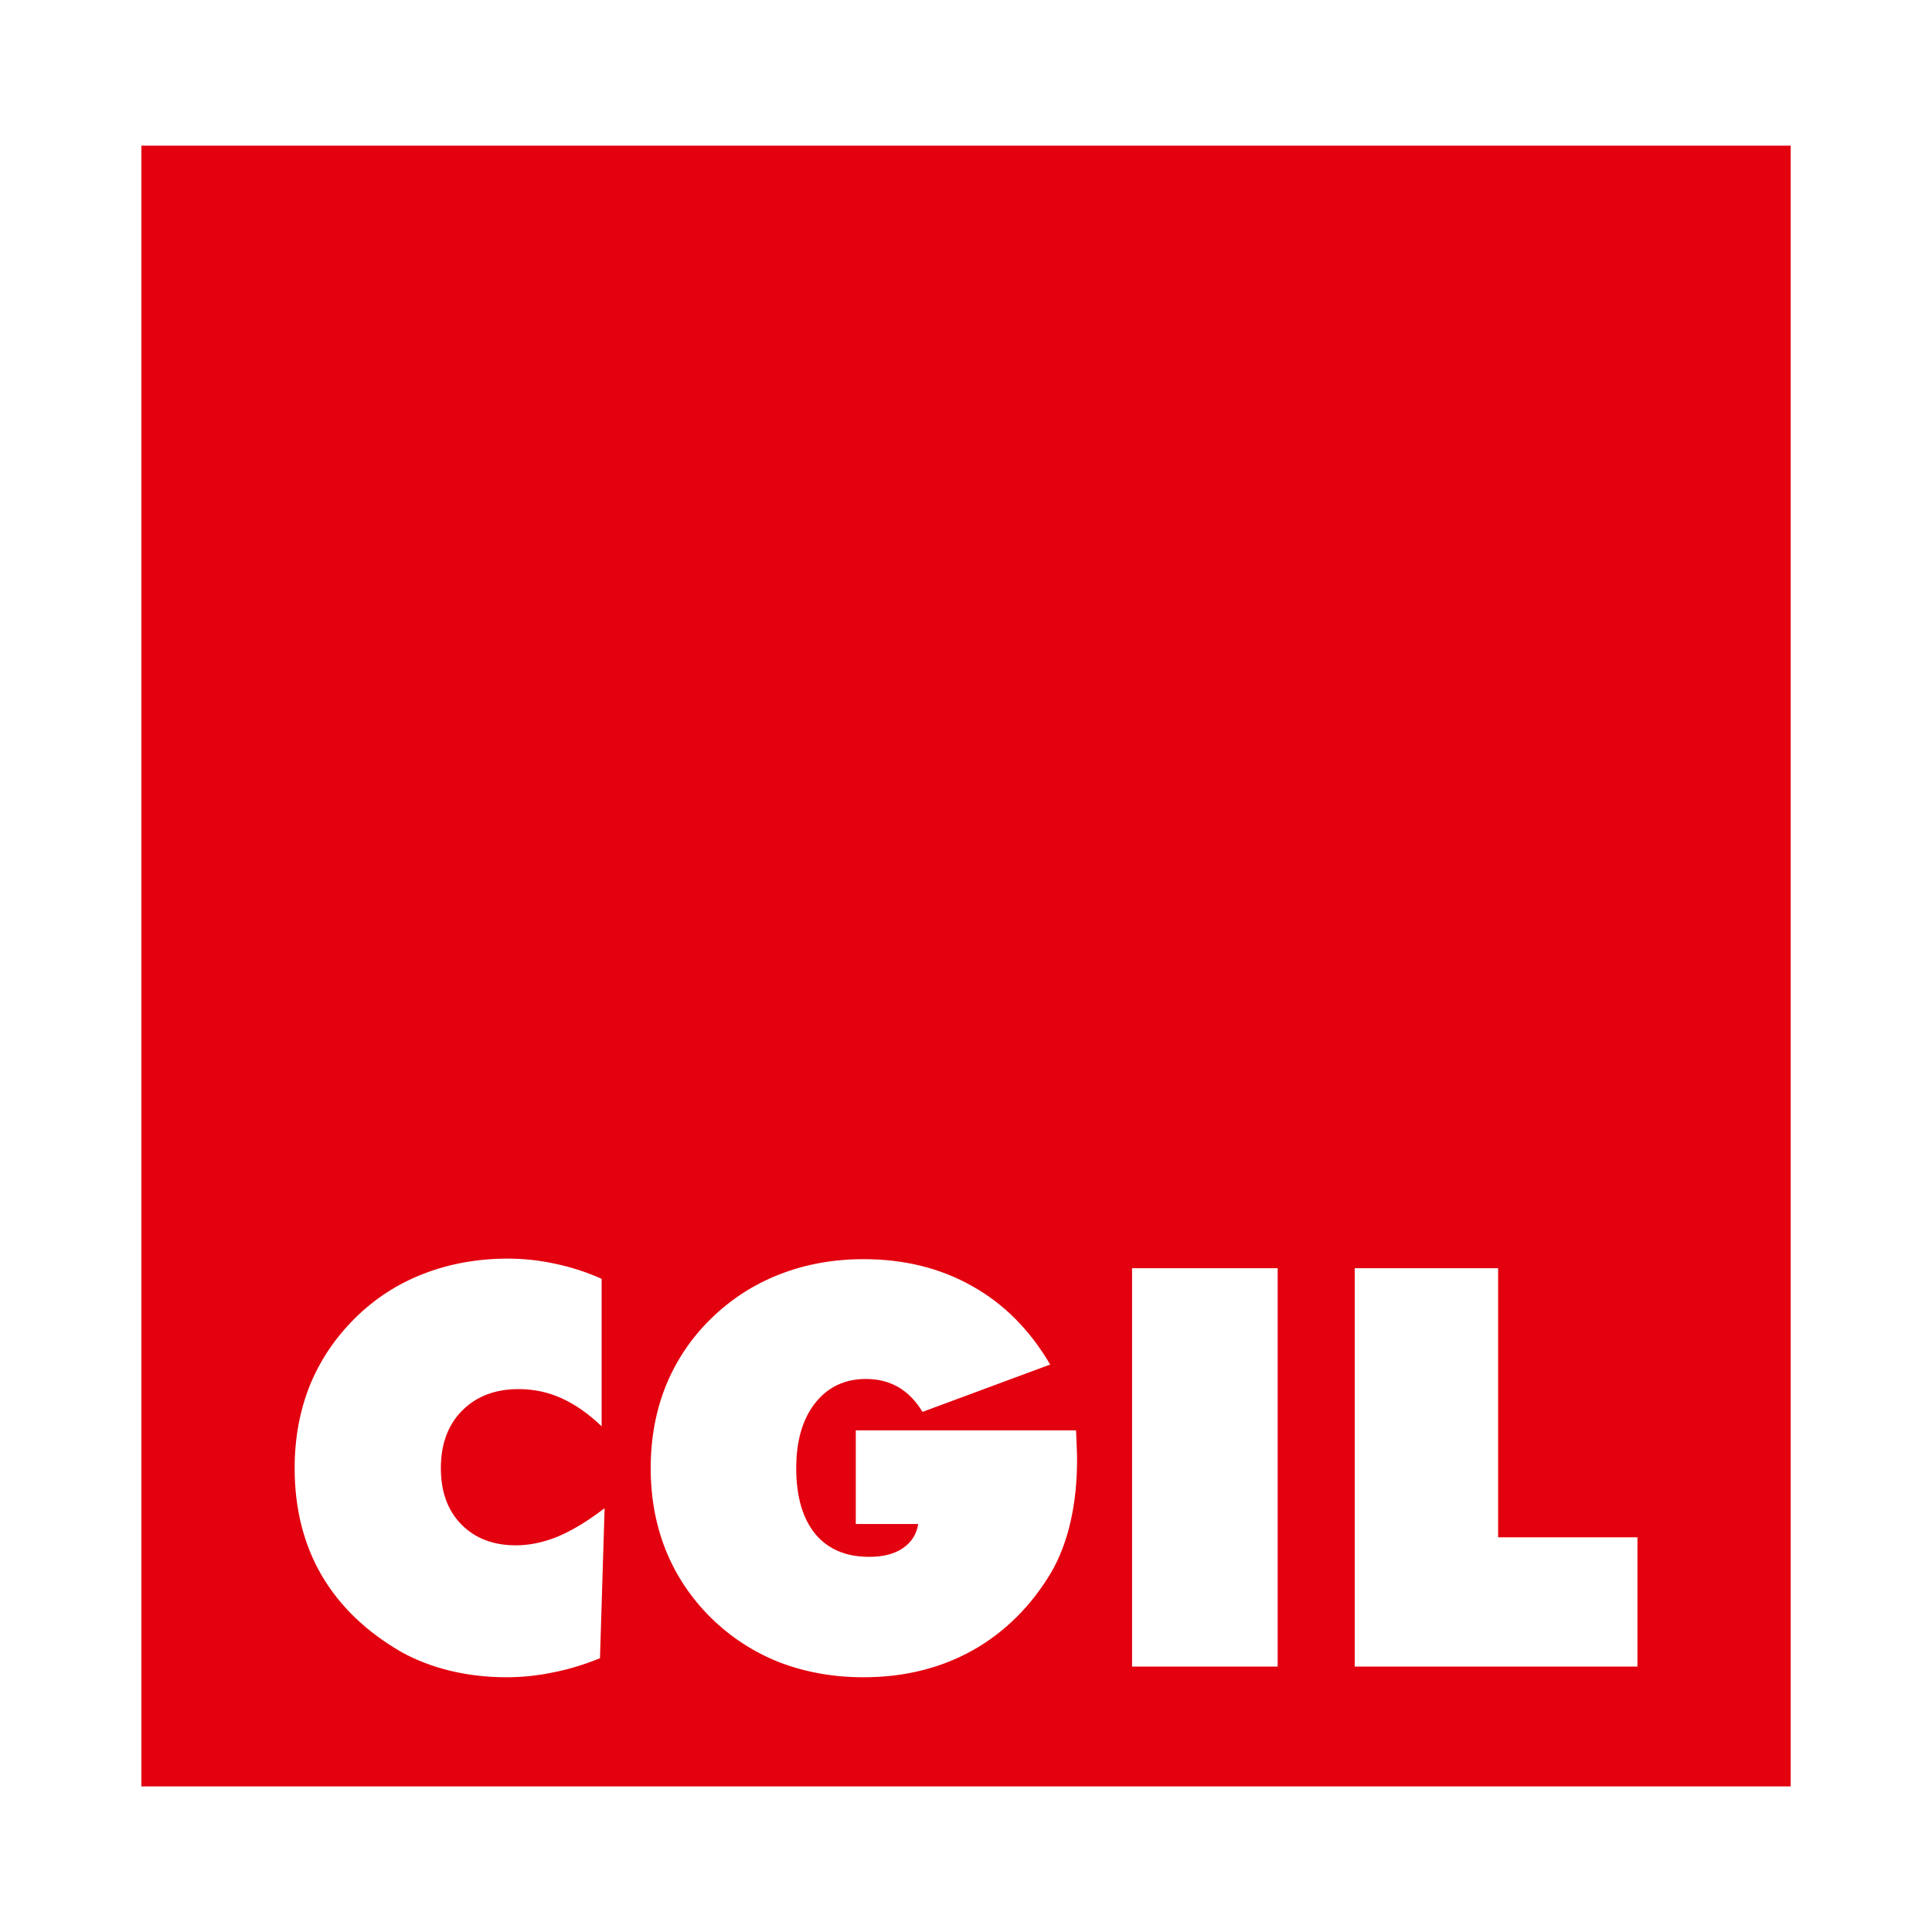
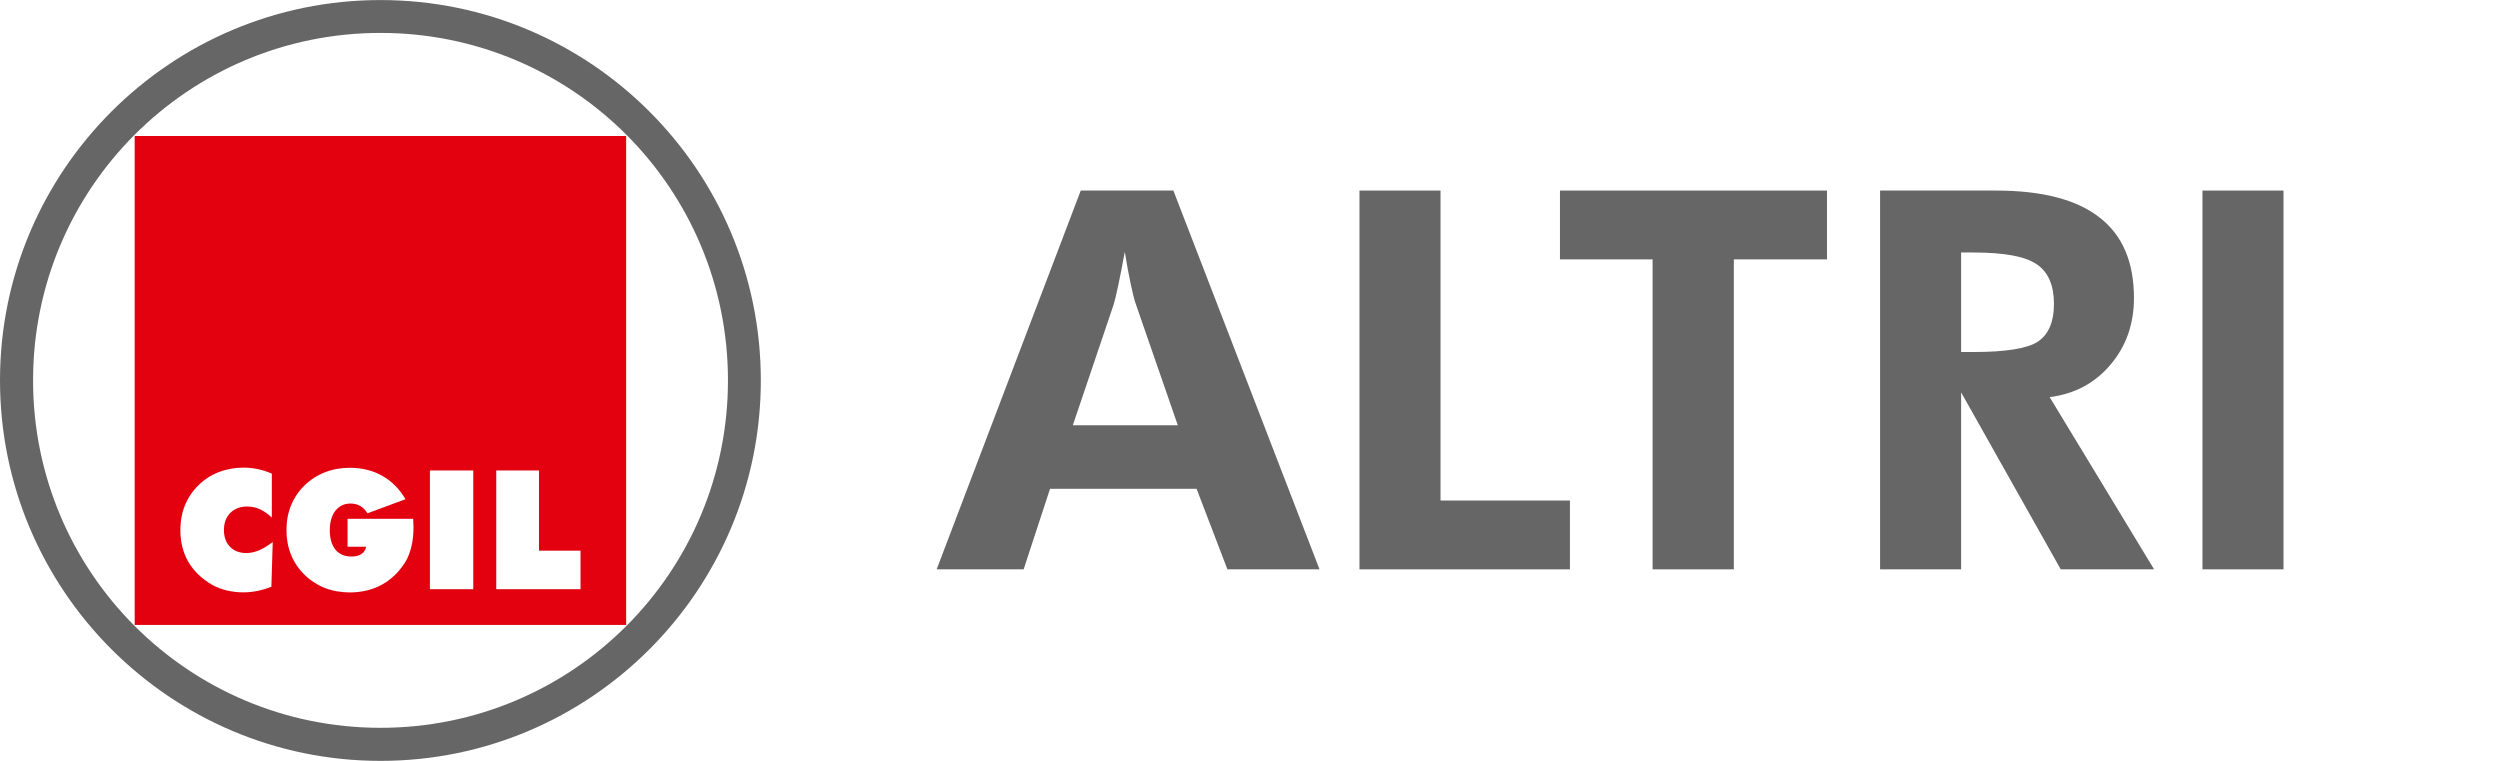
- <svg xmlns="http://www.w3.org/2000/svg" width="28" height="28" viewBox="0 0 7.408 7.408" version="1.1" id="svg8">
+ <svg xmlns="http://www.w3.org/2000/svg" width="92" height="28" viewBox="0 0 24.342 7.408" version="1.1" id="svg8">
  <defs id="defs2" />
  <g id="layer1" transform="translate(0,-289.5917)">
-     <path style="opacity:1;fill:#e3010f;fill-opacity:1;stroke:none;stroke-width:1.002;stroke-linecap:round;stroke-linejoin:round;stroke-miterlimit:4;stroke-dasharray:none;stroke-opacity:1" d="M 2.049 2.111 L 2.049 25.889 L 25.951 25.889 L 25.951 2.111 L 2.049 2.111 z M 7.361 18.24 C 7.595 18.24 7.827 18.266 8.053 18.316 C 8.281 18.364 8.503 18.436 8.719 18.533 L 8.719 20.67 C 8.529 20.488 8.336 20.353 8.139 20.264 C 7.941 20.174 7.734 20.131 7.516 20.131 C 7.176 20.131 6.903 20.235 6.695 20.445 C 6.49 20.653 6.389 20.93 6.389 21.277 C 6.389 21.617 6.486 21.887 6.684 22.09 C 6.881 22.292 7.145 22.395 7.477 22.395 C 7.676 22.395 7.879 22.352 8.084 22.268 C 8.292 22.181 8.517 22.044 8.762 21.857 L 8.695 24.031 C 8.469 24.123 8.244 24.192 8.018 24.236 C 7.791 24.284 7.564 24.307 7.338 24.307 C 7.057 24.307 6.786 24.276 6.525 24.213 C 6.265 24.15 6.031 24.059 5.82 23.943 C 5.31 23.649 4.923 23.278 4.66 22.828 C 4.4 22.379 4.27 21.861 4.27 21.277 C 4.27 20.846 4.343 20.446 4.49 20.078 C 4.64 19.71 4.859 19.387 5.143 19.105 C 5.429 18.822 5.759 18.606 6.135 18.461 C 6.513 18.314 6.922 18.24 7.361 18.24 z M 12.514 18.248 C 13.105 18.248 13.63 18.378 14.09 18.639 C 14.55 18.896 14.927 19.276 15.219 19.775 L 13.369 20.461 C 13.272 20.301 13.154 20.18 13.018 20.102 C 12.881 20.023 12.725 19.984 12.549 19.984 C 12.241 19.984 11.995 20.102 11.811 20.336 C 11.629 20.57 11.539 20.883 11.539 21.277 C 11.539 21.685 11.63 22.002 11.814 22.229 C 11.999 22.452 12.259 22.562 12.596 22.562 C 12.796 22.562 12.958 22.522 13.082 22.438 C 13.208 22.353 13.283 22.236 13.307 22.086 L 12.402 22.086 L 12.402 20.729 L 15.594 20.729 C 15.599 20.847 15.603 20.936 15.605 20.994 C 15.608 21.052 15.609 21.104 15.609 21.148 C 15.609 21.48 15.577 21.781 15.514 22.055 C 15.451 22.328 15.359 22.571 15.238 22.781 C 14.944 23.276 14.563 23.653 14.098 23.916 C 13.632 24.176 13.105 24.307 12.514 24.307 C 12.077 24.307 11.671 24.234 11.295 24.09 C 10.922 23.943 10.59 23.727 10.301 23.443 C 10.014 23.159 9.798 22.834 9.65 22.469 C 9.503 22.103 9.43 21.706 9.43 21.277 C 9.43 20.846 9.503 20.448 9.65 20.082 C 9.8 19.714 10.017 19.392 10.301 19.113 C 10.587 18.832 10.919 18.616 11.295 18.469 C 11.671 18.322 12.077 18.248 12.514 18.248 z M 16.406 18.379 L 18.516 18.379 L 18.516 24.152 L 16.406 24.152 L 16.406 18.379 z M 19.633 18.379 L 21.711 18.379 L 21.711 22.279 L 23.73 22.279 L 23.73 24.152 L 19.633 24.152 L 19.633 18.379 z " transform="matrix(0.2645833,0,0,0.2645833,0,289.5917)" id="rect842" />
-     <g aria-label="UVL" transform="rotate(15)" style="font-style:normal;font-weight:normal;font-size:2.617px;line-height:1.25;font-family:sans-serif;letter-spacing:0px;word-spacing:0px;fill:#000000;fill-opacity:1;stroke:none;stroke-width:0.123" id="text846" />
+     <g aria-label="ALTRI" style="font-style:normal;font-weight:normal;font-size:5.16px;line-height:1.25;font-family:sans-serif;letter-spacing:0px;word-spacing:0px;fill:#666666;fill-opacity:1;stroke:none;stroke-width:0.322" id="text902">
+       <path d="m 11.468,293.732 -0.413,-1.192 q -0.018,-0.053 -0.045,-0.181 -0.028,-0.128 -0.058,-0.315 -0.033,0.179 -0.063,0.322 -0.03,0.141 -0.045,0.189 l -0.398,1.177 z m -2.348,1.403 1.403,-3.688 h 0.902 l 1.423,3.688 h -0.897 l -0.3,-0.784 H 10.224 l -0.257,0.784 z" style="font-style:normal;font-variant:normal;font-weight:normal;font-stretch:normal;font-family:'Futura Hv BT';-inkscape-font-specification:'Futura Hv BT';fill:#666666;stroke-width:0.322" id="path1143" />
+       <path d="m 13.237,295.135 v -3.688 h 0.789 v 3.018 h 1.26 v 0.67 z" style="font-style:normal;font-variant:normal;font-weight:normal;font-stretch:normal;font-family:'Futura Hv BT';-inkscape-font-specification:'Futura Hv BT';fill:#666666;stroke-width:0.322" id="path1145" />
+       <path d="m 16.882,292.117 v 3.018 H 16.091 v -3.018 h -0.902 v -0.67 h 2.6 v 0.67 z" style="font-style:normal;font-variant:normal;font-weight:normal;font-stretch:normal;font-family:'Futura Hv BT';-inkscape-font-specification:'Futura Hv BT';fill:#666666;stroke-width:0.322" id="path1147" />
+       <path d="m 20.974,295.135 h -0.909 l -0.97,-1.723 v 1.723 h -0.789 v -3.688 h 1.129 q 0.673,0 1.008,0.262 0.335,0.259 0.335,0.784 0,0.38 -0.229,0.65 -0.229,0.27 -0.592,0.315 z m -1.879,-2.116 h 0.118 q 0.479,0 0.632,-0.103 0.154,-0.106 0.154,-0.365 0,-0.272 -0.166,-0.385 -0.164,-0.116 -0.62,-0.116 h -0.118 z" style="font-style:normal;font-variant:normal;font-weight:normal;font-stretch:normal;font-family:'Futura Hv BT';-inkscape-font-specification:'Futura Hv BT';fill:#666666;stroke-width:0.322" id="path1149" />
+       <path d="m 21.445,295.135 v -3.688 h 0.789 v 3.688 z" style="font-style:normal;font-variant:normal;font-weight:normal;font-stretch:normal;font-family:'Futura Hv BT';-inkscape-font-specification:'Futura Hv BT';fill:#666666;stroke-width:0.322" id="path1151" />
+     </g>
+     <path style="color:#000000;font-style:normal;font-variant:normal;font-weight:normal;font-stretch:normal;font-size:medium;line-height:normal;font-family:sans-serif;font-variant-ligatures:normal;font-variant-position:normal;font-variant-caps:normal;font-variant-numeric:normal;font-variant-alternates:normal;font-feature-settings:normal;text-indent:0;text-align:start;text-decoration:none;text-decoration-line:none;text-decoration-style:solid;text-decoration-color:#000000;letter-spacing:normal;word-spacing:normal;text-transform:none;writing-mode:lr-tb;direction:ltr;text-orientation:mixed;dominant-baseline:auto;baseline-shift:baseline;text-anchor:start;white-space:normal;shape-padding:0;clip-rule:nonzero;display:inline;overflow:visible;visibility:visible;opacity:1;isolation:auto;mix-blend-mode:normal;color-interpolation:sRGB;color-interpolation-filters:linearRGB;solid-color:#000000;solid-opacity:1;vector-effect:none;fill:#666666;fill-opacity:1;fill-rule:nonzero;stroke:none;stroke-width:0.321;stroke-linecap:butt;stroke-linejoin:miter;stroke-miterlimit:4;stroke-dasharray:none;stroke-dashoffset:0;stroke-opacity:1;color-rendering:auto;image-rendering:auto;shape-rendering:auto;text-rendering:auto;enable-background:accumulate" d="M 3.705,289.592 C 1.661,289.592 -3.0569724e-6,291.251 0,293.295 2.7108947e-6,295.339 1.661,297 3.705,297 c 2.044,0 3.703,-1.661 3.703,-3.705 3.1e-6,-2.044 -1.659,-3.703 -3.703,-3.703 z m 0,0.32 c 1.87,0 3.383,1.513 3.383,3.383 -2.5e-6,1.87 -1.513,3.383 -3.383,3.383 -1.87,0 -3.383,-1.513 -3.383,-3.383 -2.79e-6,-1.87 1.513,-3.383 3.383,-3.383 z" id="path904" />
+     <g transform="matrix(0.7566865,0,0,0.7566865,0.9012738,71.36282)" id="layer1-0">
+       <path id="rect842-6" transform="matrix(0.2645833,0,0,0.2645833,0,289.5917)" d="M 2.049,2.111 V 25.889 H 25.951 V 2.111 Z m 5.312,16.129 c 0.234,0 0.465,0.026 0.691,0.076 0.229,0.047 0.45,0.12 0.666,0.217 V 20.67 C 8.529,20.488 8.336,20.353 8.139,20.264 7.941,20.174 7.734,20.131 7.516,20.131 c -0.339,0 -0.613,0.104 -0.82,0.314 -0.205,0.208 -0.307,0.485 -0.307,0.832 0,0.339 0.098,0.61 0.295,0.812 0.197,0.202 0.462,0.305 0.793,0.305 0.2,0 0.402,-0.043 0.607,-0.127 0.208,-0.087 0.433,-0.223 0.678,-0.41 l -0.066,2.174 c -0.226,0.092 -0.452,0.16 -0.678,0.205 -0.226,0.047 -0.454,0.07 -0.68,0.07 -0.281,0 -0.552,-0.031 -0.812,-0.094 -0.26,-0.063 -0.495,-0.154 -0.705,-0.27 -0.51,-0.294 -0.897,-0.666 -1.16,-1.115 -0.26,-0.45 -0.391,-0.967 -0.391,-1.551 0,-0.431 0.073,-0.831 0.221,-1.199 0.15,-0.368 0.368,-0.691 0.652,-0.973 0.287,-0.284 0.616,-0.5 0.992,-0.645 0.379,-0.147 0.787,-0.221 1.227,-0.221 z m 5.152,0.008 c 0.592,0 1.116,0.13 1.576,0.391 0.46,0.258 0.837,0.637 1.129,1.137 l -1.85,0.686 c -0.097,-0.16 -0.215,-0.28 -0.352,-0.359 -0.137,-0.079 -0.293,-0.117 -0.469,-0.117 -0.308,0 -0.554,0.118 -0.738,0.352 -0.181,0.234 -0.271,0.547 -0.271,0.941 1e-6,0.408 0.091,0.725 0.275,0.951 0.184,0.223 0.445,0.334 0.781,0.334 0.2,0 0.363,-0.041 0.486,-0.125 0.126,-0.084 0.201,-0.202 0.225,-0.352 h -0.904 v -1.357 h 3.191 c 0.005,0.118 0.009,0.208 0.012,0.266 0.003,0.058 0.004,0.11 0.004,0.154 0,0.331 -0.033,0.633 -0.096,0.906 -0.063,0.273 -0.154,0.516 -0.275,0.727 -0.294,0.494 -0.675,0.872 -1.141,1.135 -0.465,0.26 -0.992,0.391 -1.584,0.391 -0.436,0 -0.843,-0.072 -1.219,-0.217 C 10.922,23.943 10.59,23.727 10.301,23.443 10.014,23.159 9.798,22.834 9.65,22.469 9.503,22.103 9.43,21.706 9.43,21.277 c 0,-0.431 0.073,-0.83 0.221,-1.195 0.15,-0.368 0.366,-0.69 0.65,-0.969 0.287,-0.281 0.618,-0.497 0.994,-0.645 0.376,-0.147 0.782,-0.221 1.219,-0.221 z m 3.893,0.131 h 2.109 v 5.773 H 16.406 Z m 3.227,0 h 2.078 v 3.9 h 2.02 v 1.873 h -4.098 z" style="opacity:1;fill:#e3010f;fill-opacity:1;stroke:none;stroke-width:1.002;stroke-linecap:round;stroke-linejoin:round;stroke-miterlimit:4;stroke-dasharray:none;stroke-opacity:1" />
+       <g id="text846-0" style="font-style:normal;font-weight:normal;font-size:2.617px;line-height:1.25;font-family:sans-serif;letter-spacing:0px;word-spacing:0px;fill:#000000;fill-opacity:1;stroke:none;stroke-width:0.123" transform="rotate(15)" aria-label="UVL" />
+     </g>
  </g>
</svg>
